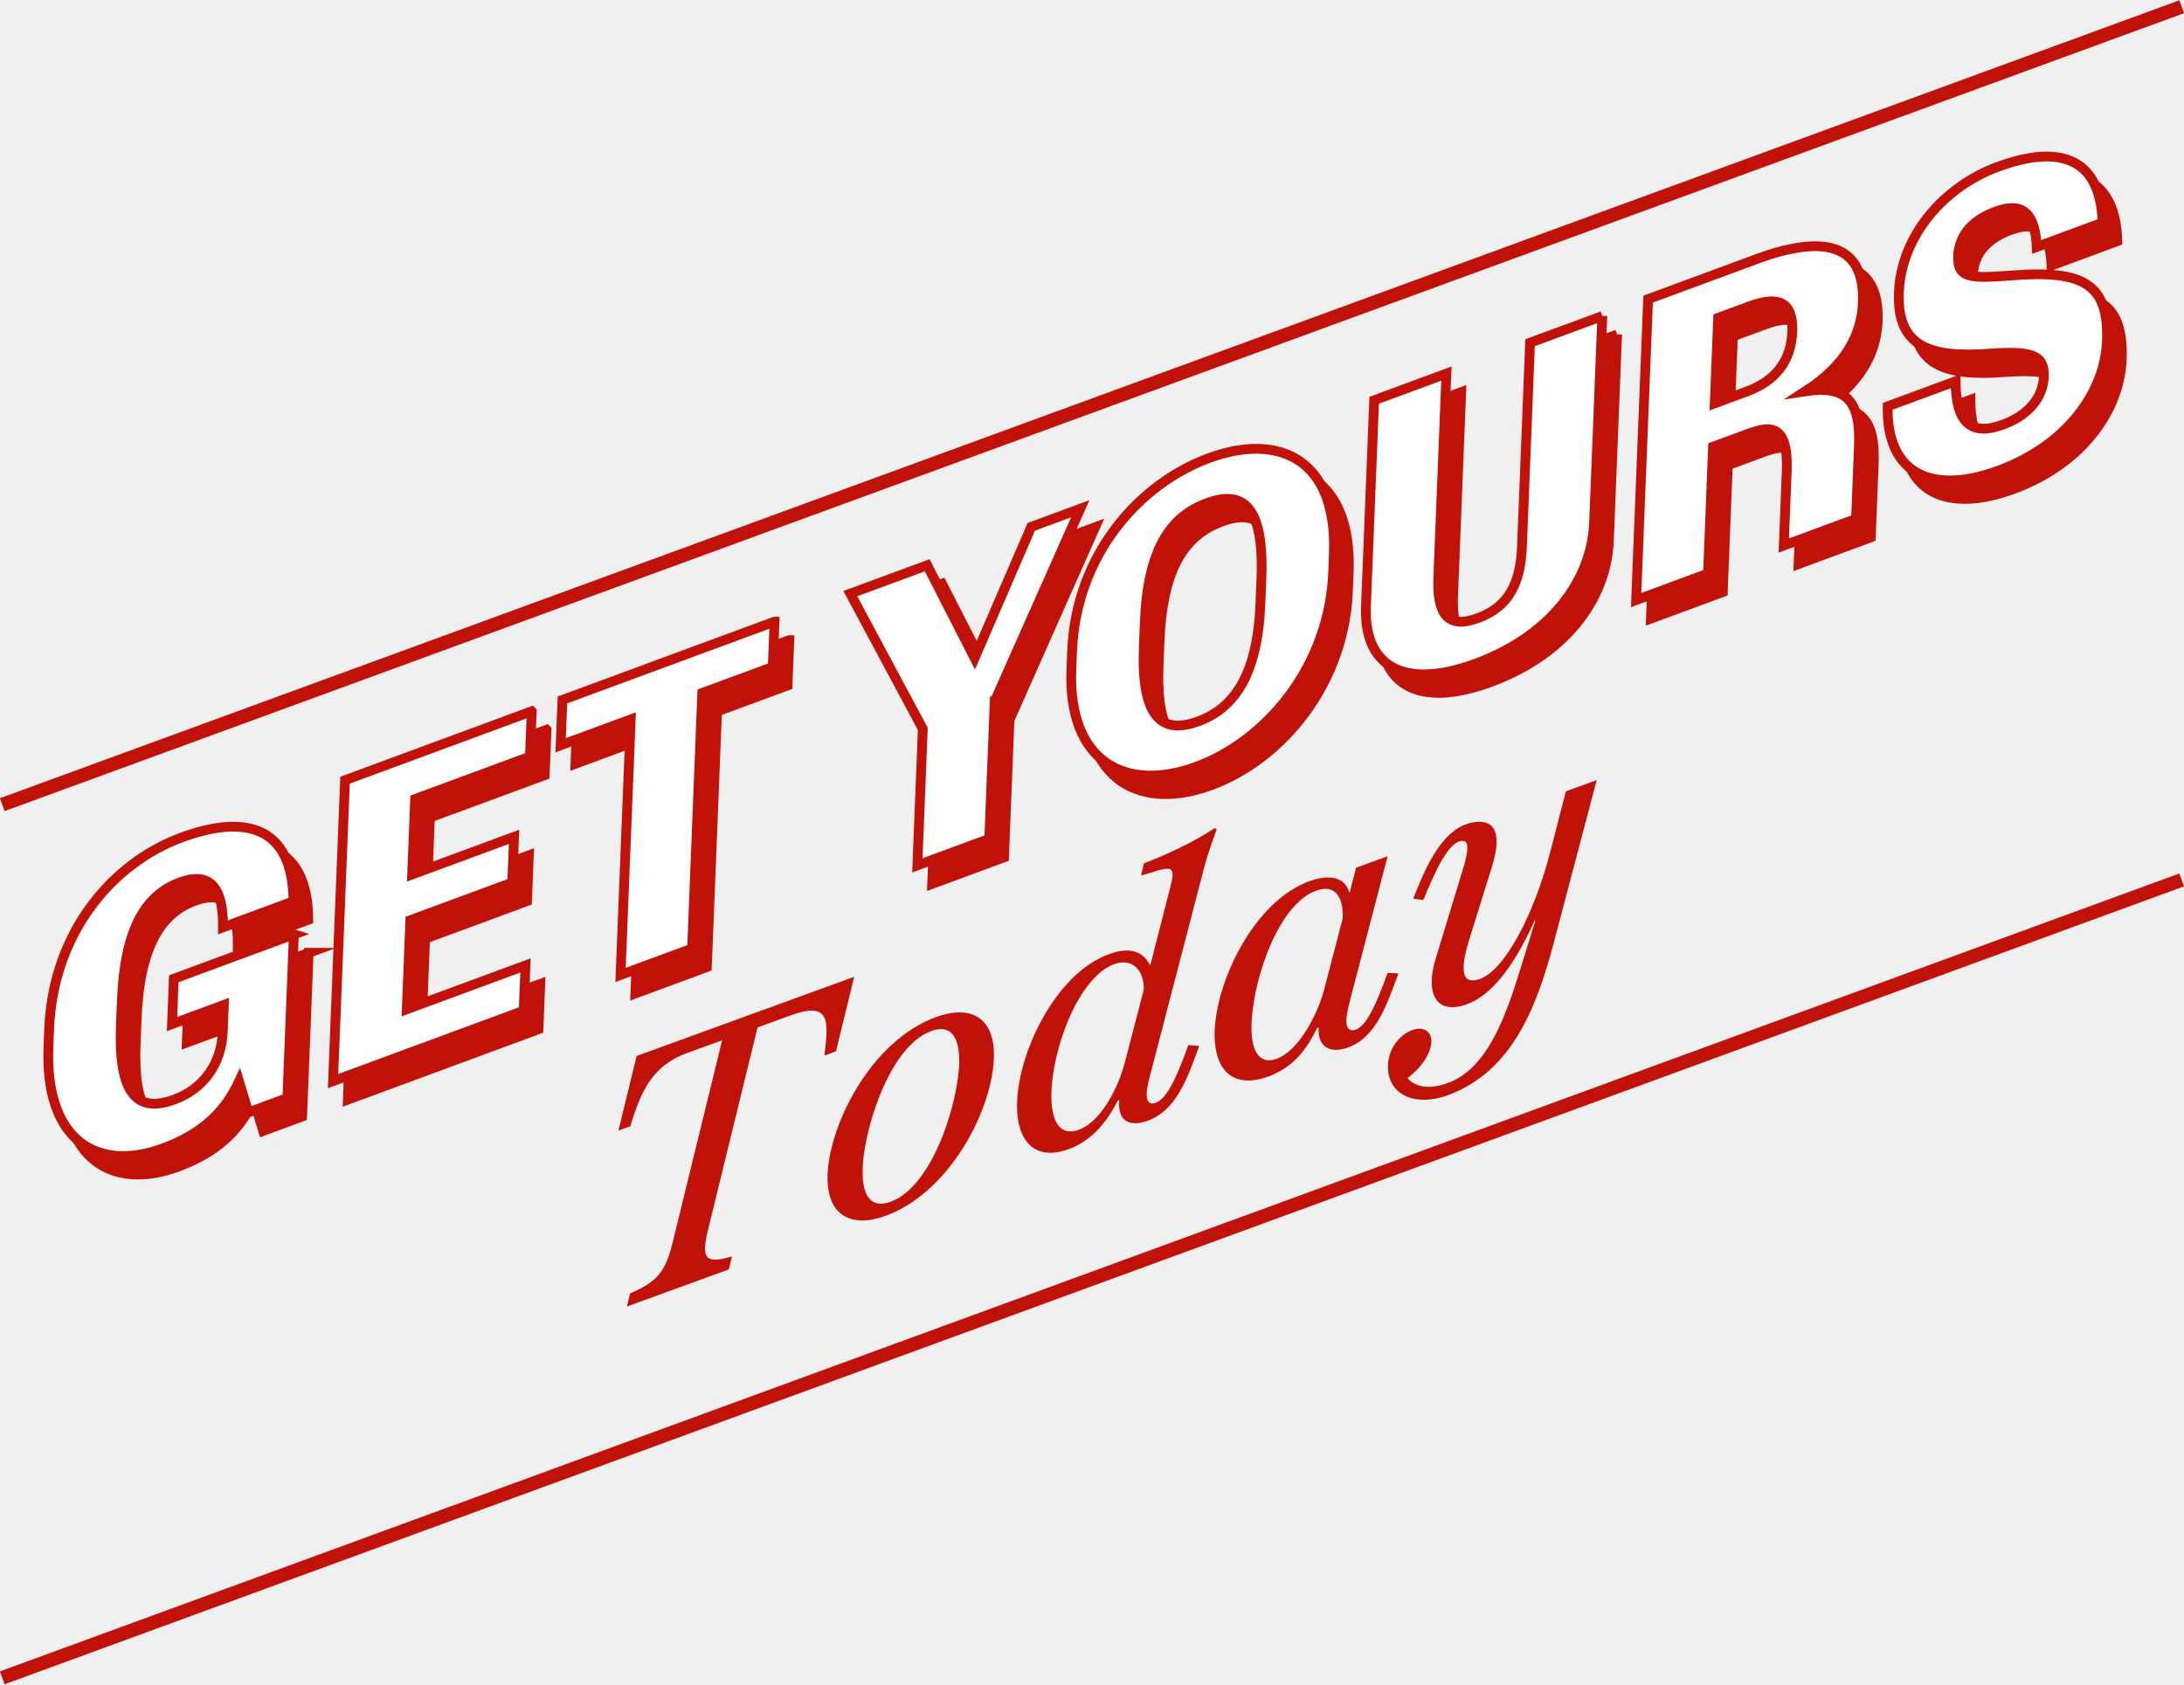
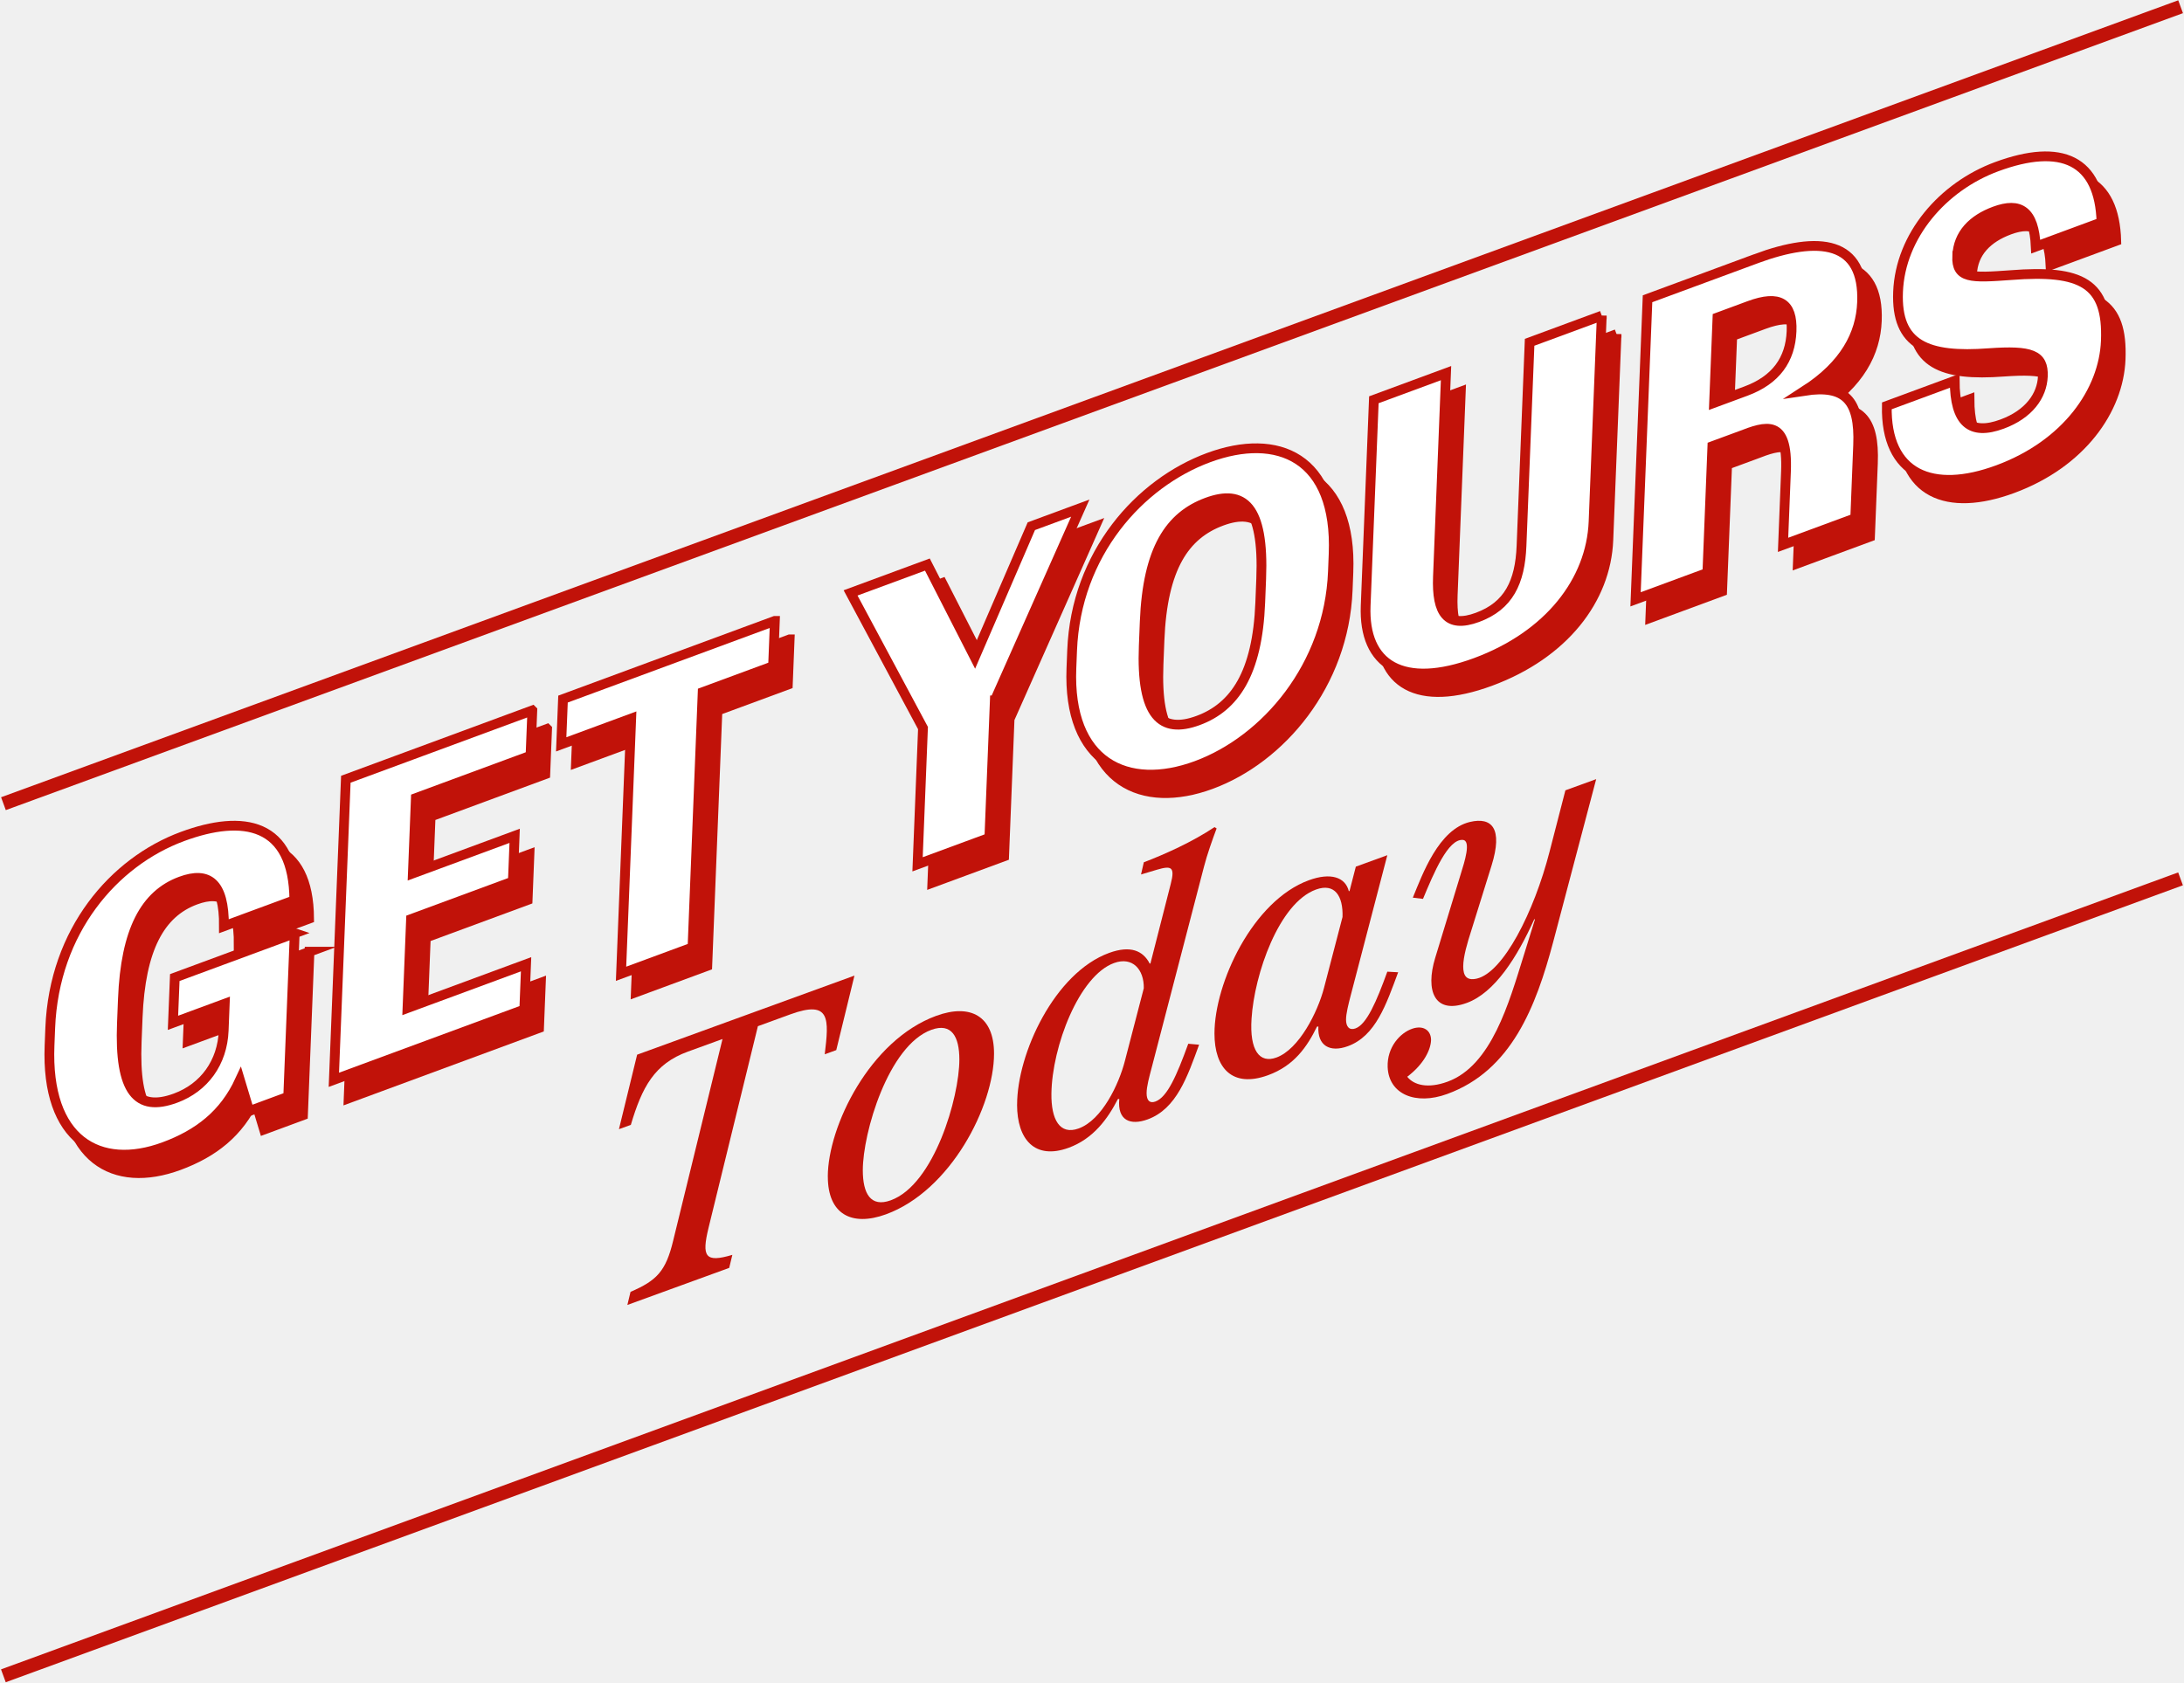
- <svg xmlns="http://www.w3.org/2000/svg" id="Layer_2" data-name="Layer 2" viewBox="0 0 590.18 455.23">
+ <svg xmlns="http://www.w3.org/2000/svg" id="Layer_2" data-name="Layer 2" width="475" height="366" viewBox="0 0 590.18 455.23">
  <defs>
    <style>
      .cls-1, .cls-2, .cls-3 {
        fill: #C11209;
      }

      .cls-1, .cls-3, .cls-4 {
        stroke: #C11209;
        stroke-miterlimit: 10;
      }

      .cls-3, .cls-4 {
        stroke-width: 2.64px;
      }

      .cls-4 {
        fill: #fff;
      }
    </style>
  </defs>
  <g id="Layer_1-2" data-name="Layer 1">
    <g>
      <path class="cls-2" d="M170.24,349.56c7.1-3.06,9.56-5.56,11.55-13.86l13.35-54.56-9.37,3.41c-9.09,3.31-12.4,9.63-15.43,19.82l-3.22,1.17,4.92-20.16,58.79-21.4-4.92,20.16-3.12,1.14c1.14-9.5,1.61-14.79-9.28-10.82l-8.8,3.21-13.35,54.56c-1.89,7.79-.95,9.53,6.44,7.31l-.85,3.53-27.55,10.03.85-3.53Z" />
      <path class="cls-2" d="M223.62,318.39c0-13.54,11.36-36.98,29.35-43.53,9.28-3.38,15.62.09,15.62,10.22,0,14.2-11.74,37.12-29.25,43.5-9.28,3.38-15.71-.06-15.71-10.18ZM233.09,316.65c0,6.25,2.08,10.13,7.57,8.13,11.74-4.27,18.55-27.86,18.55-38.09,0-6.15-2.08-10.03-7.57-8.04-11.64,4.24-18.55,27.86-18.55,37.99Z" />
      <path class="cls-2" d="M274.83,298.9c0-13.82,10.13-35.68,24.9-41.06,5.77-2.1,9.18-.6,10.98,2.91l.19-.07,5.49-21.5c1.23-4.71.09-4.96-3.69-3.86l-4.35,1.3.76-3.3c5.77-2.2,13.25-5.58,19.12-9.52l.57.36c-1.04,2.75-2.65,7.31-3.41,10.33l-14.2,54.58c-.57,2.2-1.33,4.84-1.33,6.73,0,1.99.85,2.81,2.37,2.26,3.22-1.17,5.77-7.02,8.9-15.64l2.93.26c-3.12,8.52-6.06,17.35-13.92,20.21-4.64,1.69-8.24.35-7.67-5.54l-.38.04c-2.75,5.35-6.63,10.74-13.35,13.19-9.09,3.31-13.92-2.22-13.92-11.69ZM303.99,287.06l5.11-19.66c.09-5.05-3.03-8.65-8.05-6.82-9.47,3.45-16.76,22.57-16.94,35.33-.09,7.04,2.27,11.29,7.38,9.43,6.34-2.31,10.89-12.01,12.5-18.28Z" />
      <path class="cls-2" d="M328.22,279.66c0-13.73,10.41-35.98,25.56-41.49,5.87-2.14,9.84-.84,10.79,2.98l.19-.07,1.7-6.58,8.52-3.1-9.94,38.08c-.57,2.19-1.23,4.8-1.23,6.41,0,1.99.95,2.97,2.56,2.38,3.03-1.1,5.68-7.27,8.61-15.35l2.93.16c-3.22,8.65-6.06,17.26-13.63,20.01-4.83,1.76-8.24-.13-7.95-5.34l-.38.04c-2.65,5.41-6.15,10.57-13.25,13.15-9.66,3.51-14.48-1.92-14.48-11.29ZM338.25,275.63c-.57,8.63,2.18,12.18,6.72,10.52,6.15-2.24,11.17-12.3,12.87-18.79l5.02-19.24c.19-5.65-2.08-9.28-7.19-7.42-10.03,3.65-16.66,22.91-17.42,34.93Z" />
      <path class="cls-2" d="M375.07,288.73c-.19-5.33,3.31-9.25,6.72-10.4,2.93-.97,5.02.45,5.02,3.1-.09,2.59-1.89,6.46-6.44,9.92,1.8,2.28,5.59,3.27,10.89,1.34,11.93-4.34,16.66-21.49,20.54-33.89l3.12-10.04-.19-.03c-4.64,10.3-10.7,19.89-18.27,22.65-8.71,3.17-11.26-3.28-8.52-12.23l6.91-22.68c1.04-3.31,2.84-8.99.57-9.2-3.98-.35-7.86,8.92-10.79,15.95l-2.75-.33c2.65-6.46,7-18.45,15.43-20.48,5.96-1.41,8.99,1.74,5.87,11.78l-5.49,17.62c-1.04,3.22-2.18,7.04-2.18,9.69,0,2.46.85,3.95,3.69,3.29,7.1-1.64,15.43-17.83,19.69-34.43l4.26-16.51,8.33-3.03-11.64,44.09c-4.64,17.4-11.26,34.77-28.68,41.11-8.52,3.1-15.81.07-16.09-7.3Z" />
    </g>
    <g>
      <path class="cls-3" d="M83.41,257.51l-1.76,44.24-10.53,3.89-2.52-8.36c-4.27,9.27-11.25,14.62-20.52,18.05-17.59,6.49-32.01-1.85-30.99-27.44l.19-4.77c1.04-26.24,17.21-44.92,35.77-51.78,16.43-6.07,30.14-3.76,30.26,17.24l-19.04,7.03c.09-11.89-4.26-14.88-11.7-12.13-9.57,3.53-14.9,13.19-15.64,31.85l-.26,6.51c-.74,18.54,4.09,24.13,14.52,20.28,7.73-2.86,12.66-9.59,13.01-18.27l.29-7.27-14.01,5.17.49-12.25,32.47-11.99Z" />
      <path class="cls-3" d="M147.69,197.23l-.49,12.25-31.02,11.46-.81,20.39,27.54-10.17-.49,12.36-27.54,10.17-.96,24.07,32.08-11.85-.49,12.25-51.51,19.02,3.24-81.33,50.44-18.63Z" />
      <path class="cls-3" d="M213.3,173l-.49,12.25-19.04,7.03-2.75,69.07-19.33,7.14,2.75-69.07-18.94,6.99.49-12.25,57.3-21.16Z" />
      <path class="cls-3" d="M272.8,194.51l-1.48,37.19-19.42,7.17,1.47-36.87-19.59-36.57,20.78-7.67,12.81,25.08,15.31-35.46,13.24-4.89-23.11,52.02Z" />
      <path class="cls-3" d="M364.45,154.9l-.19,4.77c-1.02,25.59-18.19,45.61-36.94,52.53-18.75,6.92-34.82-.82-33.8-26.41l.19-4.77c1.04-26.24,18.28-45.32,36.93-52.21,18.65-6.89,34.85-.16,33.81,26.08ZM313.35,173.23l-.26,6.51c-.76,19.09,4.76,23.88,14.72,20.21,9.86-3.64,16.03-12.76,16.79-31.84l.26-6.51c.79-19.73-4.84-24.28-14.7-20.64-9.95,3.68-16.02,12.54-16.81,32.27Z" />
      <path class="cls-3" d="M436.99,90.4l-2.22,55.74c-.64,16.05-12.08,30.85-31.89,38.17-19.71,7.28-30.4.65-29.76-15.4l2.22-55.74,19.52-7.21-2.19,55.08c-.39,9.87,2.49,14.04,10.7,11.01,8.41-3.1,11.52-9.49,11.91-19.35l2.19-55.08,19.52-7.21Z" />
      <path class="cls-3" d="M478.64,75.02c17.2-6.35,29.43-4.88,28.76,11.82-.34,8.57-4.67,16.9-15.52,23.9,10.82-1.65,14.95,2.38,14.46,14.64l-.79,19.84-19.52,7.21.79-19.84c.58-14.53-5.51-12.28-12.37-9.64l-7.54,2.78-1.36,34.27-19.42,7.17,3.24-81.33,29.28-10.81ZM488.33,94.62c.31-7.7-3.32-9.89-11.44-6.89l-8.6,3.18-.92,23.1,8.6-3.18c8.12-3,12.05-8.51,12.36-16.21Z" />
      <path class="cls-3" d="M533.13,74.24c-.25,6.18,3.76,5.98,14.55,5.2,19.1-1.5,26.29,2.15,25.67,17.77-.54,13.66-10.64,28.07-29.19,34.93-17.78,6.57-30.42,1.3-30.06-17.32l18.36-6.78c.03,11.32,4.26,14.88,12.86,11.7,7.15-2.64,10.78-7.61,10.99-12.93.23-5.86-3.15-7.06-14.6-6.25-16.71,1.26-25.15-2.15-24.57-16.57.6-15.18,12.08-28.5,26.68-33.89,17.49-6.46,27.88-1.85,28.35,15.07l-17.78,6.57c-.46-9.87-4.38-12.06-11.14-9.56-5.89,2.18-9.86,6.1-10.1,12.06Z" />
    </g>
    <g>
      <path class="cls-4" d="M79.41,252.51l-1.76,44.24-10.53,3.89-2.52-8.36c-4.27,9.27-11.25,14.62-20.52,18.05-17.59,6.5-32.01-1.85-30.99-27.44l.19-4.77c1.04-26.24,17.21-44.93,35.77-51.78,16.43-6.07,30.14-3.76,30.26,17.25l-19.04,7.03c.09-11.89-4.26-14.88-11.7-12.13-9.57,3.53-14.9,13.2-15.64,31.85l-.26,6.51c-.74,18.54,4.09,24.13,14.52,20.28,7.73-2.86,12.66-9.59,13.01-18.27l.29-7.27-14.01,5.17.49-12.25,32.47-11.99Z" />
      <path class="cls-4" d="M143.69,192.23l-.49,12.25-31.02,11.46-.81,20.39,27.54-10.17-.49,12.36-27.54,10.17-.96,24.07,32.08-11.85-.49,12.25-51.51,19.02,3.24-81.33,50.44-18.63Z" />
      <path class="cls-4" d="M209.3,168l-.49,12.25-19.04,7.03-2.75,69.07-19.33,7.14,2.75-69.07-18.94,6.99.49-12.25,57.3-21.16Z" />
      <path class="cls-4" d="M268.8,189.51l-1.48,37.19-19.42,7.17,1.47-36.87-19.59-36.57,20.78-7.67,12.81,25.08,15.31-35.46,13.24-4.89-23.11,52.02Z" />
      <path class="cls-4" d="M360.45,149.9l-.19,4.77c-1.02,25.59-18.19,45.61-36.94,52.53-18.75,6.92-34.82-.82-33.8-26.41l.19-4.77c1.04-26.24,18.28-45.32,36.93-52.2,18.65-6.89,34.85-.16,33.81,26.08ZM309.35,168.23l-.26,6.51c-.76,19.08,4.76,23.88,14.72,20.21,9.86-3.64,16.03-12.76,16.79-31.84l.26-6.51c.79-19.73-4.84-24.28-14.7-20.64-9.95,3.68-16.02,12.54-16.81,32.27Z" />
      <path class="cls-4" d="M432.99,85.4l-2.22,55.74c-.64,16.05-12.08,30.85-31.89,38.17-19.71,7.28-30.4.65-29.76-15.4l2.22-55.74,19.52-7.21-2.19,55.08c-.39,9.87,2.49,14.04,10.7,11.01,8.41-3.1,11.52-9.49,11.91-19.35l2.19-55.08,19.52-7.21Z" />
      <path class="cls-4" d="M474.64,70.02c17.2-6.35,29.43-4.88,28.76,11.82-.34,8.57-4.67,16.9-15.52,23.9,10.82-1.65,14.95,2.38,14.46,14.64l-.79,19.84-19.52,7.21.79-19.84c.58-14.53-5.51-12.28-12.37-9.64l-7.54,2.78-1.36,34.27-19.42,7.17,3.24-81.33,29.28-10.81ZM484.33,89.62c.31-7.7-3.32-9.89-11.44-6.89l-8.6,3.18-.92,23.1,8.6-3.18c8.12-3,12.05-8.51,12.36-16.21Z" />
      <path class="cls-4" d="M529.13,69.24c-.25,6.18,3.76,5.98,14.55,5.2,19.1-1.5,26.29,2.15,25.67,17.77-.54,13.66-10.64,28.07-29.19,34.93-17.78,6.57-30.42,1.3-30.06-17.32l18.36-6.78c.03,11.32,4.26,14.88,12.86,11.7,7.15-2.64,10.78-7.61,10.99-12.93.23-5.86-3.15-7.06-14.6-6.25-16.71,1.26-25.15-2.15-24.57-16.57.6-15.18,12.08-28.5,26.68-33.89,17.49-6.46,27.88-1.85,28.35,15.07l-17.78,6.57c-.46-9.87-4.38-12.06-11.14-9.56-5.89,2.18-9.86,6.1-10.1,12.06Z" />
    </g>
    <g>
      <line class="cls-1" x1="1.11" y1="217.34" x2="589.07" y2="1.91" />
      <rect class="cls-1" x="-18" y="108.27" width="626.19" height="2.71" transform="translate(-19.7 108.16) rotate(-20.11)" />
    </g>
    <g>
      <line class="cls-1" x1="1.11" y1="453.31" x2="589.07" y2="237.88" />
      <rect class="cls-1" x="-18" y="344.24" width="626.19" height="2.71" transform="translate(-100.85 122.56) rotate(-20.11)" />
    </g>
  </g>
</svg>
